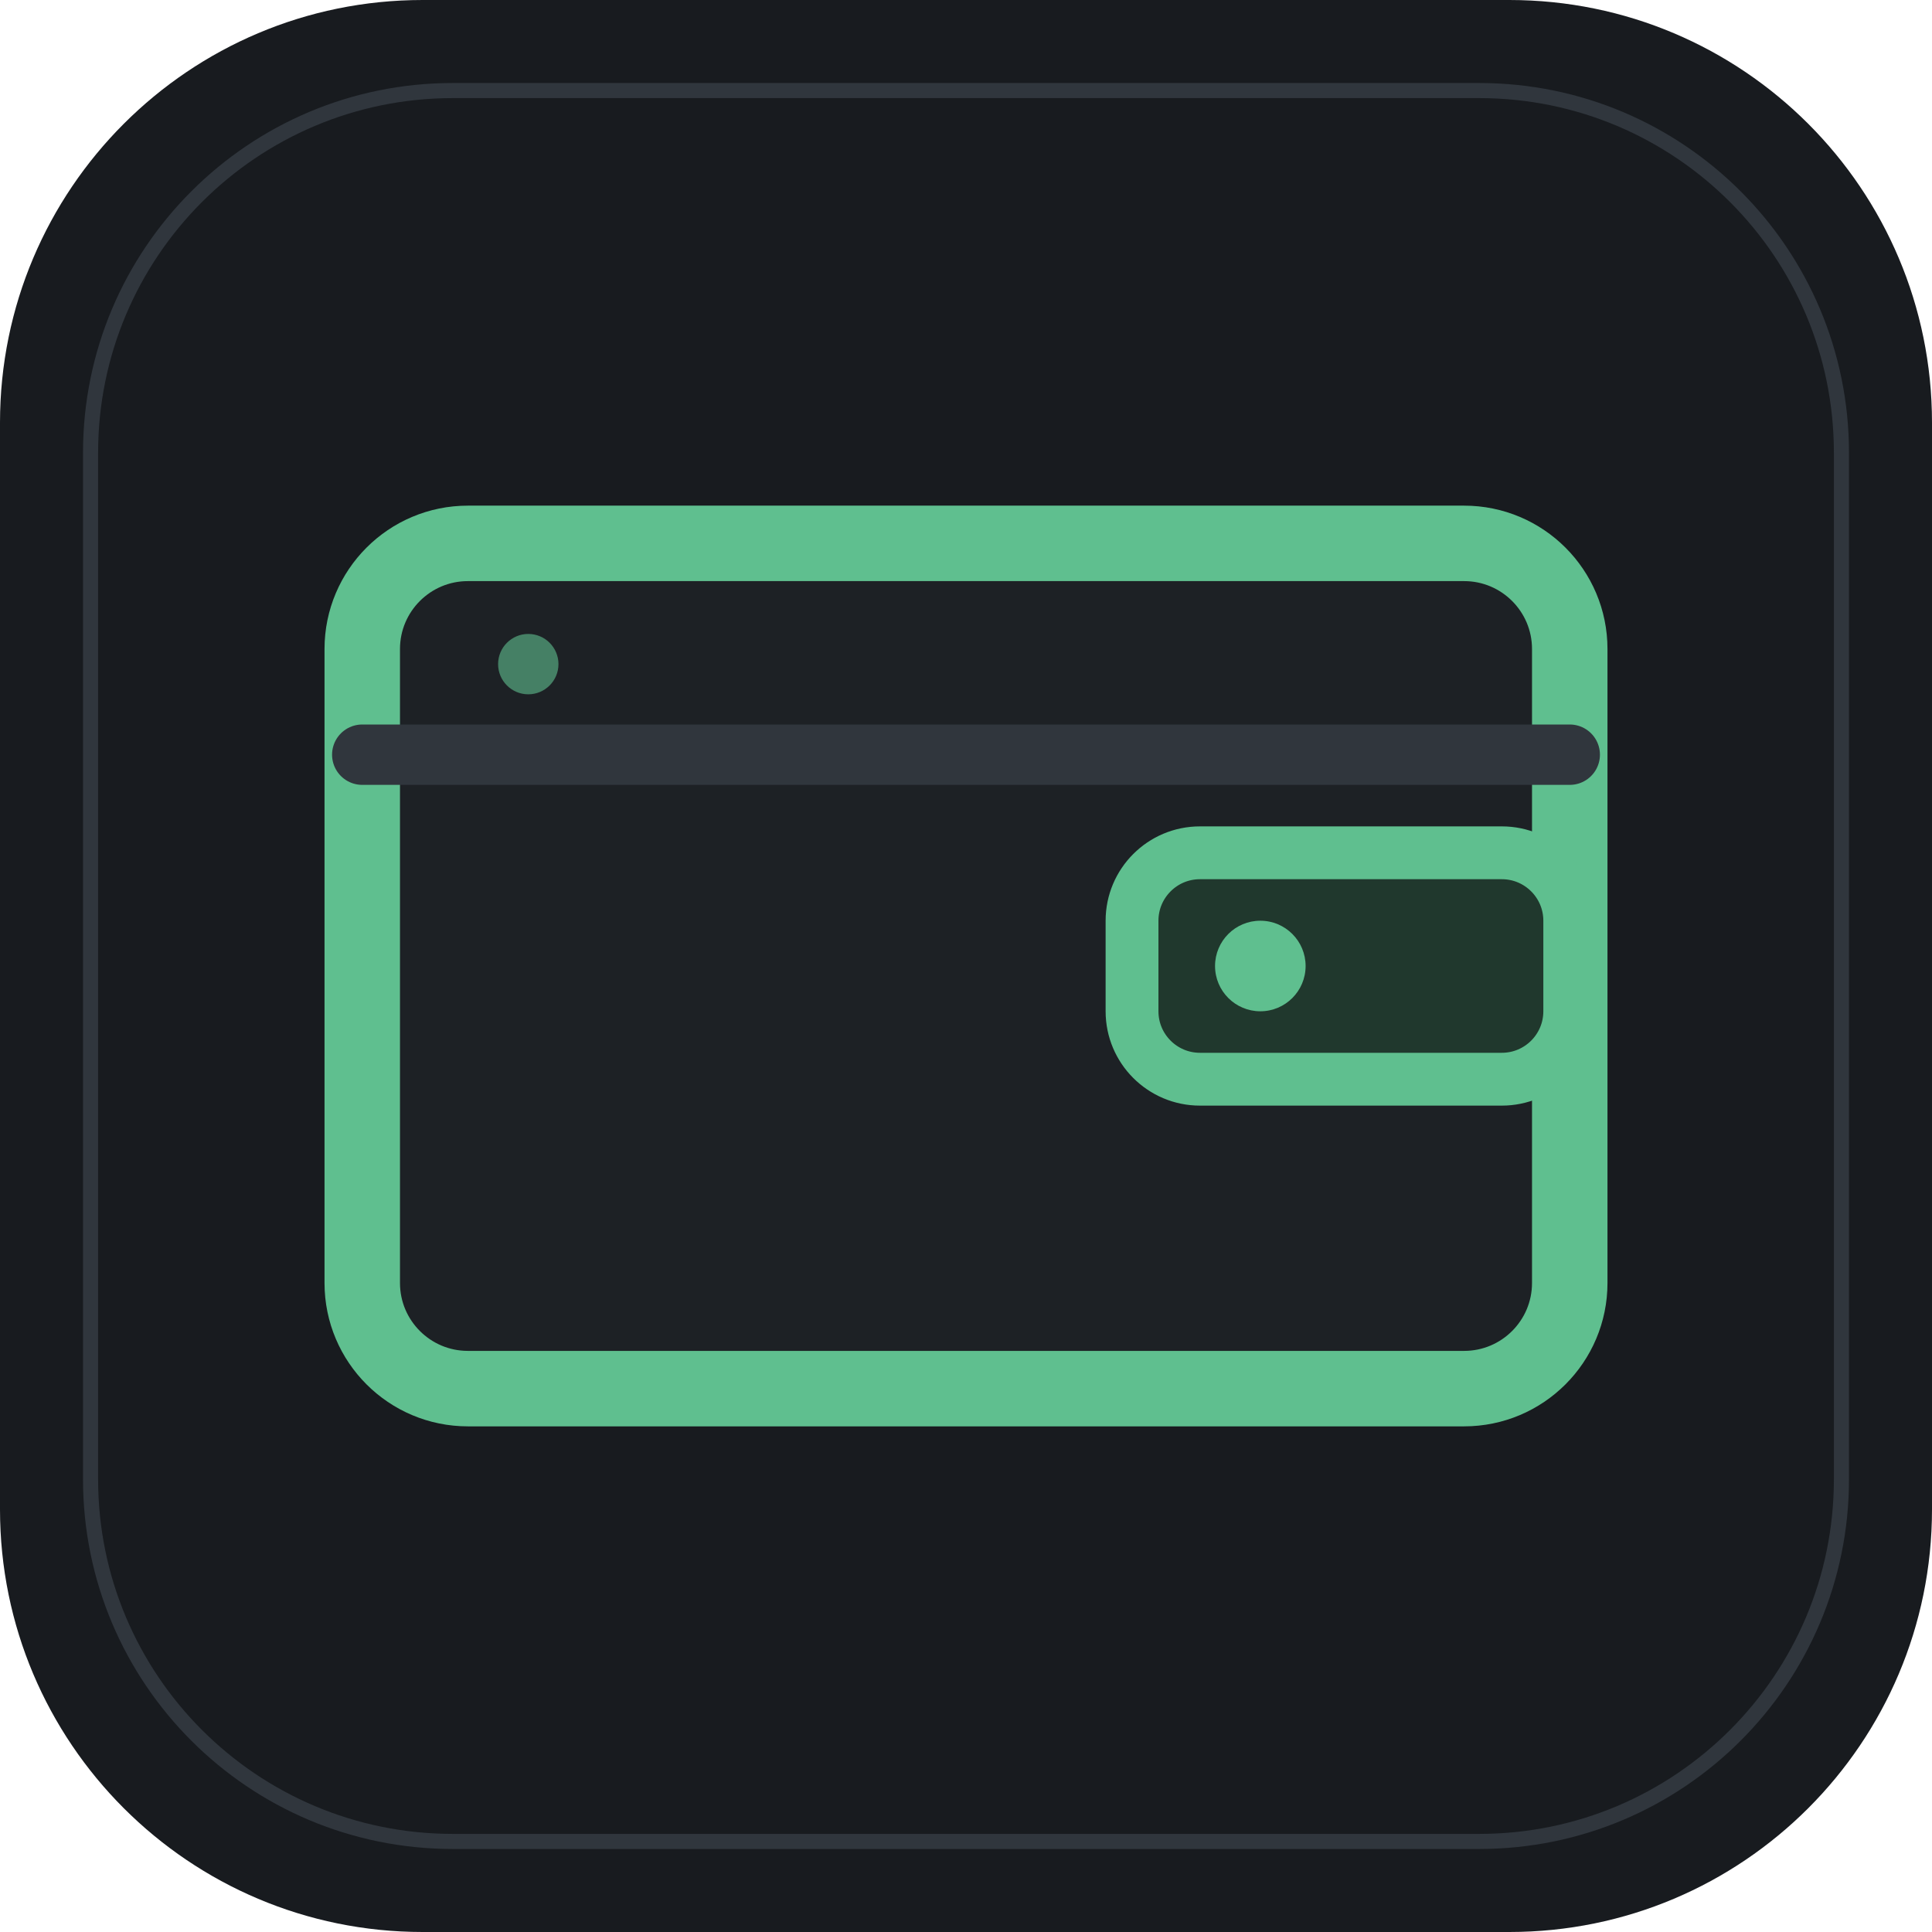
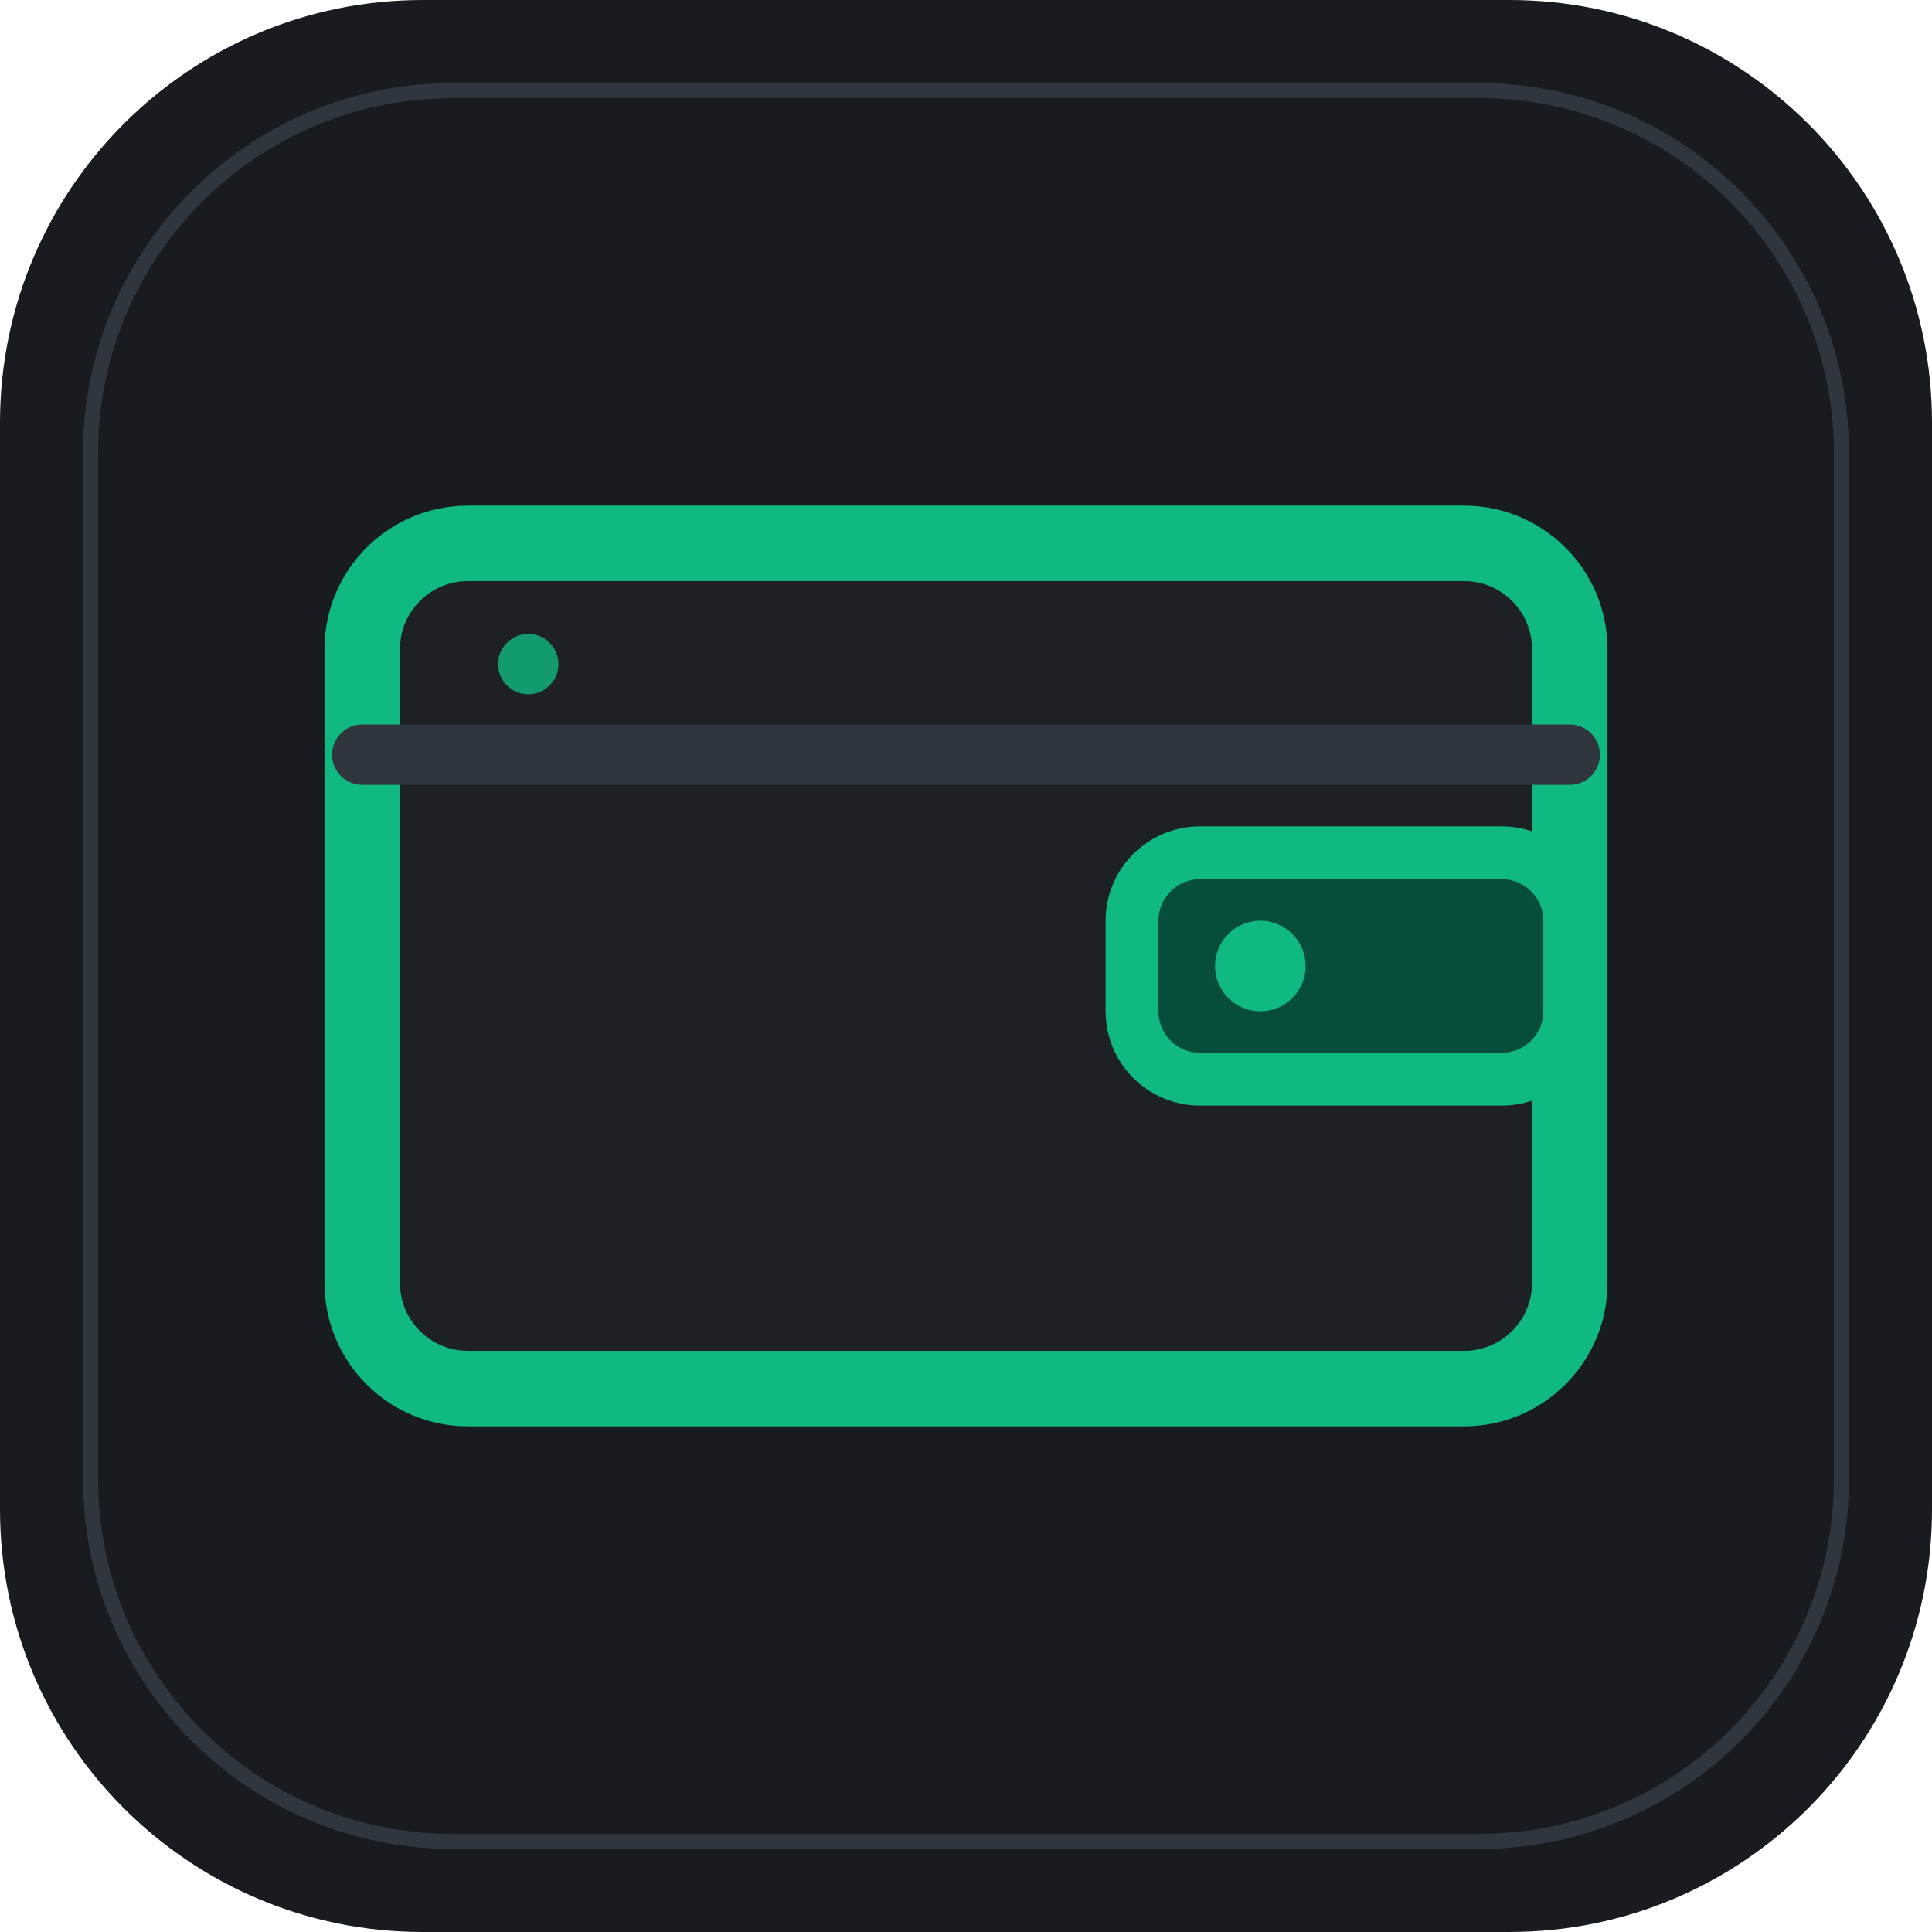
<svg xmlns="http://www.w3.org/2000/svg" viewBox="0 0 512 512" width="512" height="512">
  <rect width="512" height="512" rx="112" fill="#181B1F" />
  <rect x="24" y="24" width="464" height="464" rx="96" fill="none" stroke="#30363D" stroke-width="4" />
-   <rect x="96" y="144" width="320" height="224" rx="28" fill="#1D2125" stroke="#5FBF8F" stroke-width="20" />
+   <rect x="96" y="144" width="320" height="224" rx="28" fill="#1D2125" stroke="#10B981" stroke-width="20" />
  <path d="M96 200 H416" stroke="#30363D" stroke-width="16" stroke-linecap="round" />
-   <rect x="300" y="226" width="116" height="60" rx="18" fill="#20382D" stroke="#5FBF8F" stroke-width="14" />
-   <circle cx="334" cy="256" r="12" fill="#5FBF8F" />
-   <circle cx="140" cy="176" r="8" fill="#5FBF8F" opacity="0.6" />
+   <rect x="300" y="226" width="116" height="60" rx="18" fill="#064E3B" stroke="#10B981" stroke-width="14" />
+   <circle cx="334" cy="256" r="12" fill="#10B981" />
+   <circle cx="140" cy="176" r="8" fill="#10B981" opacity="0.8" />
</svg>
